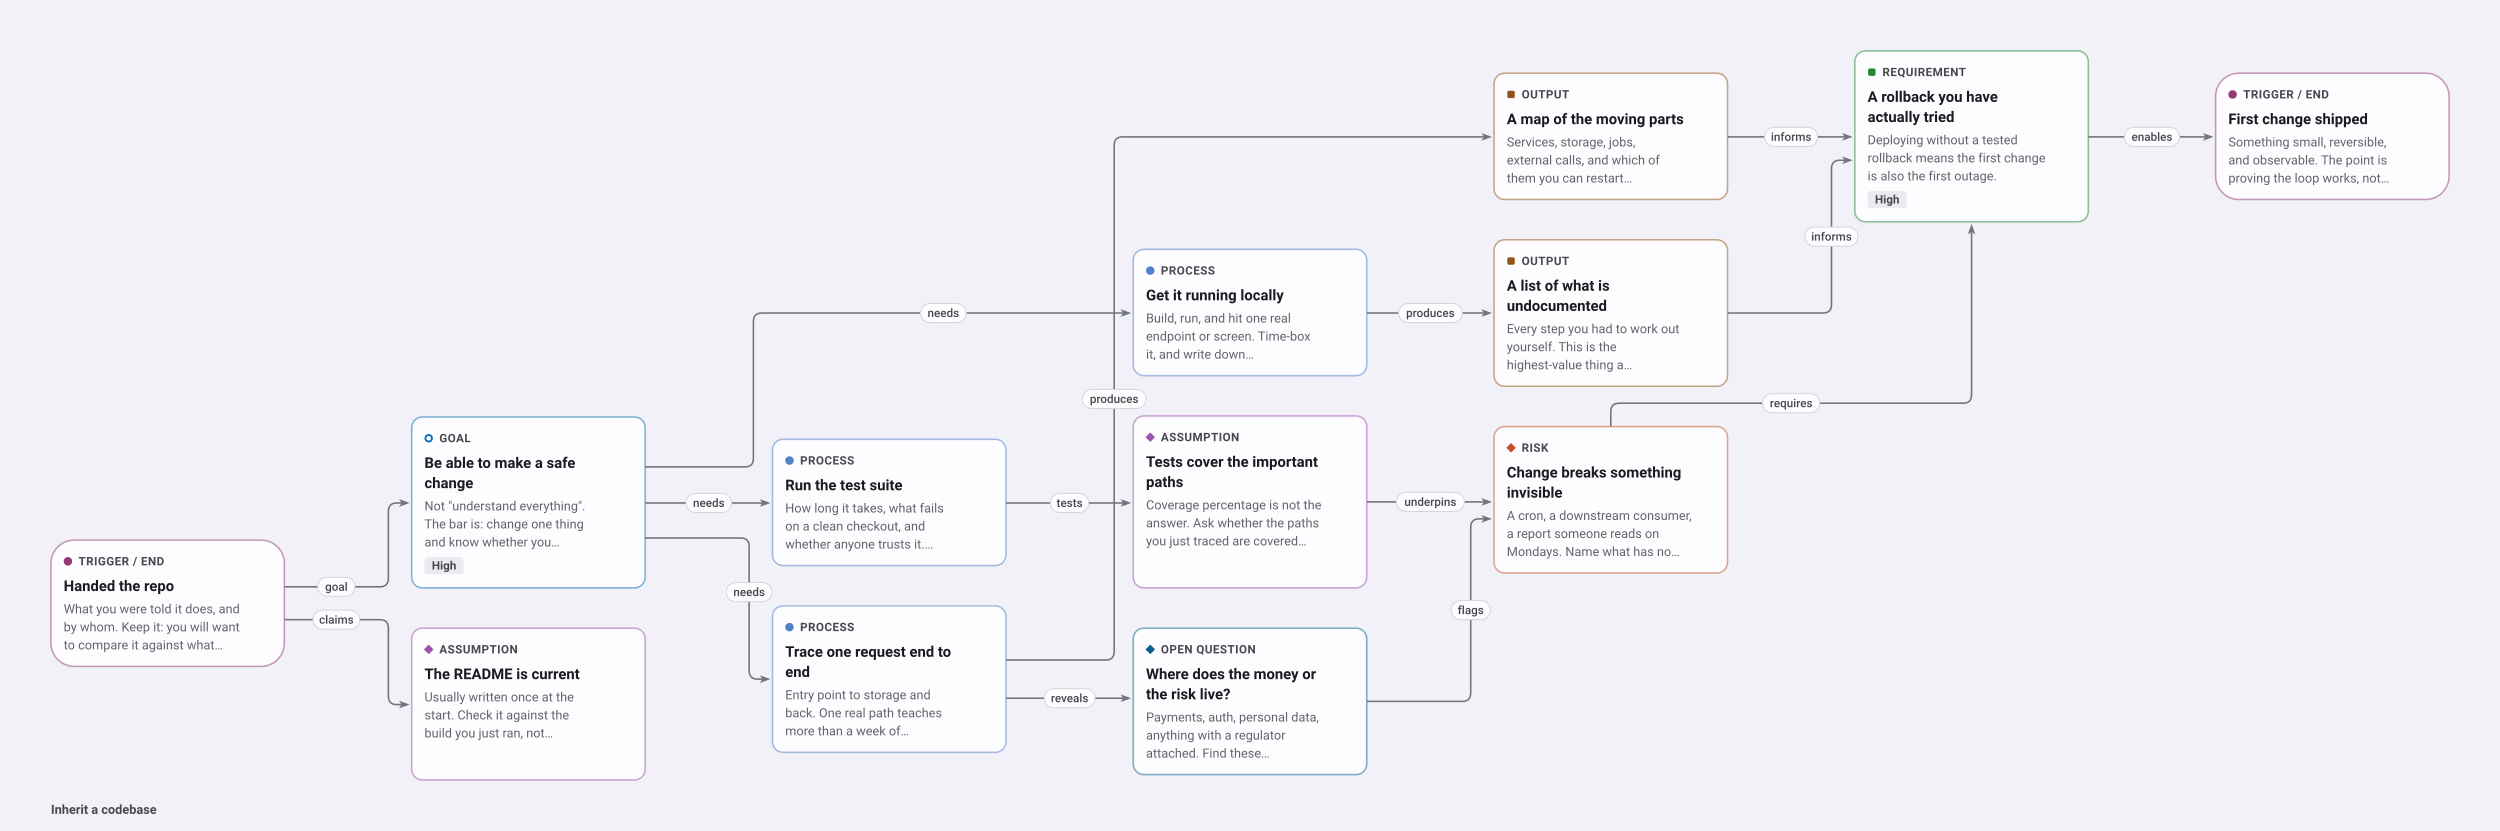
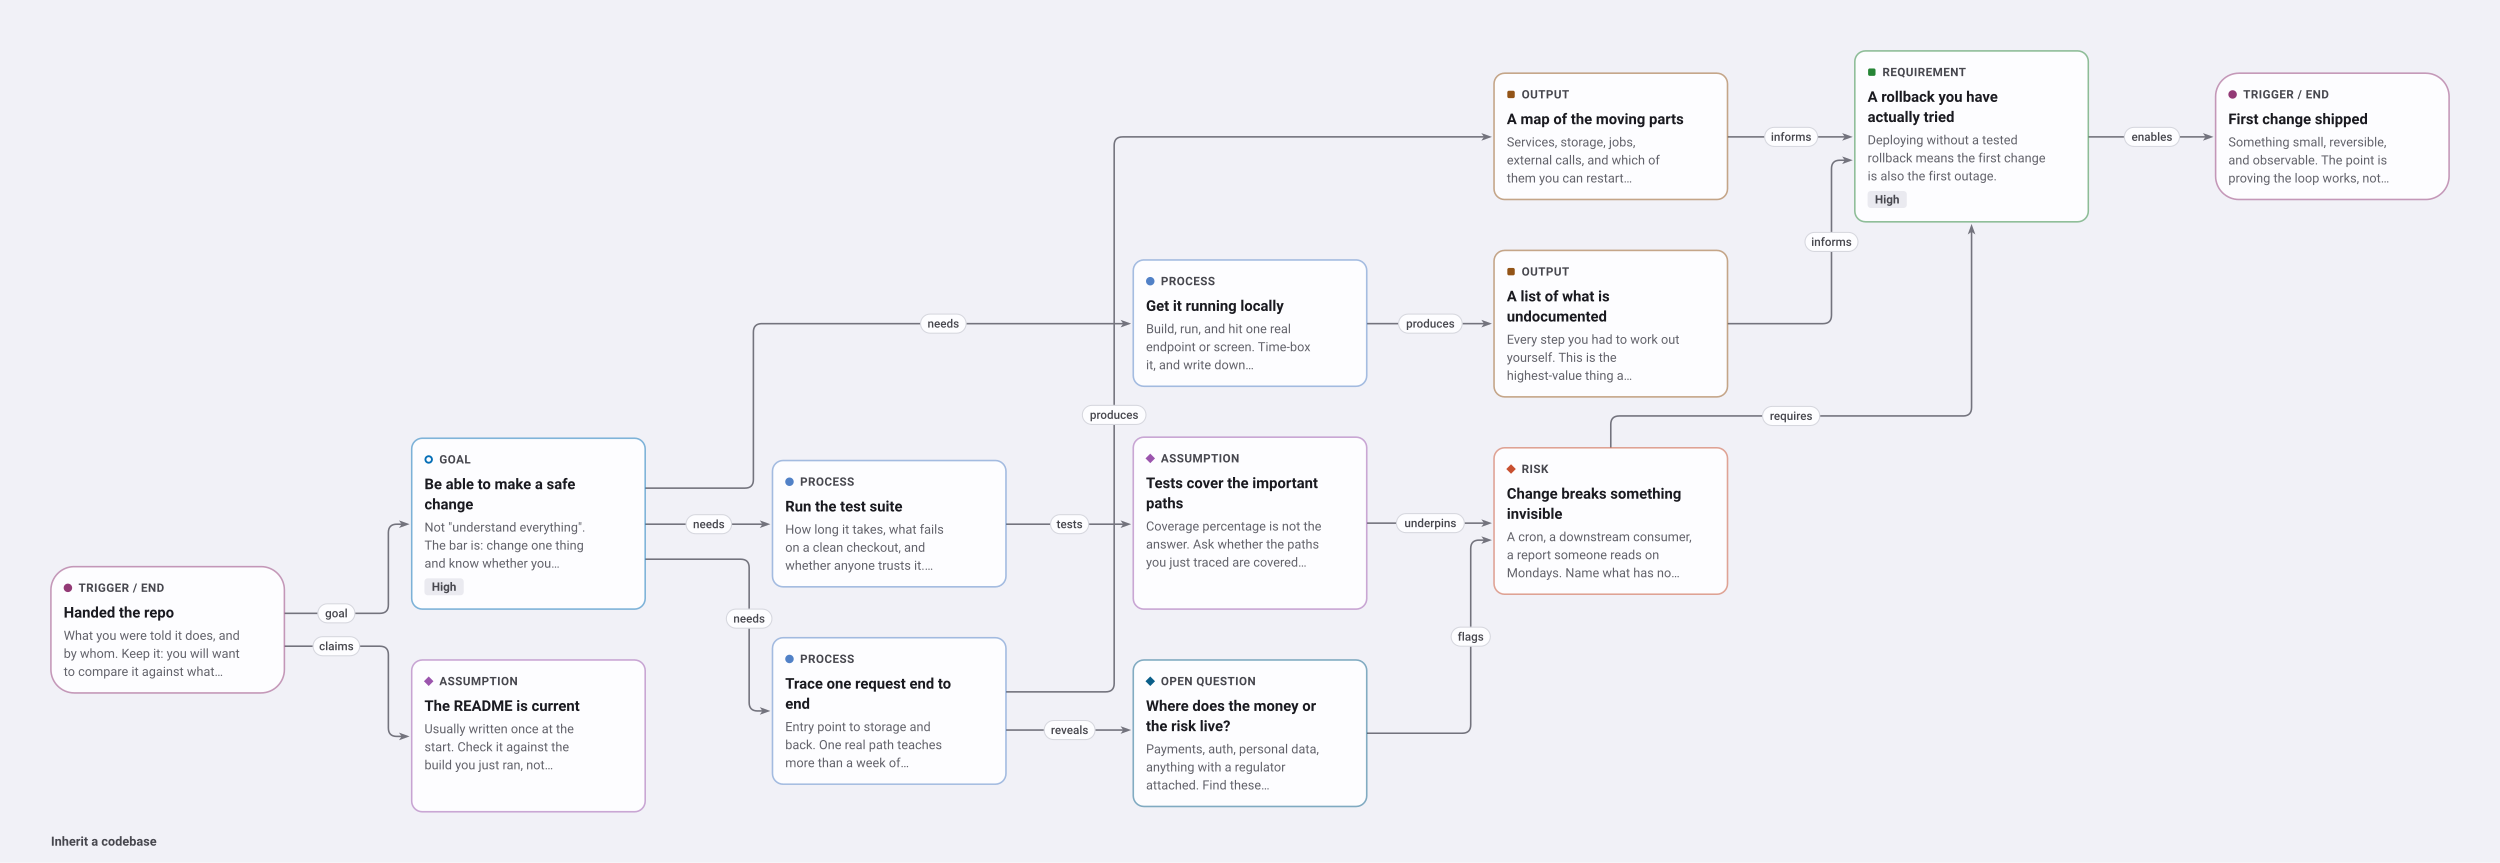
- <svg xmlns="http://www.w3.org/2000/svg" width="2356" height="783" viewBox="0 0 2356 783" font-family="Avenir Next, -apple-system, BlinkMacSystemFont, Segoe UI, Roboto, sans-serif">
+ <svg xmlns="http://www.w3.org/2000/svg" width="2356" height="813" viewBox="0 0 2356 813" font-family="Avenir Next, -apple-system, BlinkMacSystemFont, Segoe UI, Roboto, sans-serif">
  <defs>
    <marker id="ah-_2373737d-100" viewBox="0 0 10 10" markerUnits="userSpaceOnUse" markerWidth="10" markerHeight="7.2" preserveAspectRatio="none" refX="6" refY="5" orient="auto-start-reverse">
      <polygon points="0,0 10,5 0,10 2.5,5" fill="#73737d" />
    </marker>
  </defs>
-   <rect x="0" y="0" width="2356" height="783" fill="#f1f1f7" />
-   <g transform="translate(48.0,509.0)">
-     <path d="M 220 44 L 310 44 Q 318 44 318 36 L 318 -27 Q 318 -35 326 -35 L 334 -35" fill="none" stroke="#73737d" stroke-width="1.5" marker-end="url(#ah-_2373737d-100)" />
-     <path d="M 560 -69 L 654 -69 Q 662 -69 662 -77 L 662 -206 Q 662 -214 670 -214 L 1014 -214" fill="none" stroke="#73737d" stroke-width="1.5" marker-end="url(#ah-_2373737d-100)" />
-     <path d="M 560 -35 L 674 -35" fill="none" stroke="#73737d" stroke-width="1.5" marker-end="url(#ah-_2373737d-100)" />
-     <path d="M 560 -2 L 650 -2 Q 658 -2 658 6 L 658 123 Q 658 131 666 131 L 674 131" fill="none" stroke="#73737d" stroke-width="1.5" marker-end="url(#ah-_2373737d-100)" />
-     <path d="M 900 149 L 1014 149" fill="none" stroke="#73737d" stroke-width="1.5" marker-end="url(#ah-_2373737d-100)" />
-     <path d="M 900 -35 L 1014 -35" fill="none" stroke="#73737d" stroke-width="1.5" marker-end="url(#ah-_2373737d-100)" />
-     <path d="M 220 75 L 310 75 Q 318 75 318 83 L 318 147 Q 318 155 326 155 L 334 155" fill="none" stroke="#73737d" stroke-width="1.5" marker-end="url(#ah-_2373737d-100)" />
-     <path d="M 1240 -214 L 1354 -214" fill="none" stroke="#73737d" stroke-width="1.5" marker-end="url(#ah-_2373737d-100)" />
-     <path d="M 900 113 L 994 113 Q 1002 113 1002 105 L 1002 -372 Q 1002 -380 1010 -380 L 1354 -380" fill="none" stroke="#73737d" stroke-width="1.5" marker-end="url(#ah-_2373737d-100)" />
-     <path d="M 1240 152 L 1330 152 Q 1338 152 1338 144 L 1338 -12 Q 1338 -20 1346 -20 L 1354 -20" fill="none" stroke="#73737d" stroke-width="1.5" marker-end="url(#ah-_2373737d-100)" />
-     <path d="M 1240 -36 L 1354 -36" fill="none" stroke="#73737d" stroke-width="1.5" marker-end="url(#ah-_2373737d-100)" />
-     <path d="M 1580 -380 L 1694 -380" fill="none" stroke="#73737d" stroke-width="1.5" marker-end="url(#ah-_2373737d-100)" />
-     <path d="M 1470 -107 L 1470 -121 Q 1470 -129 1478 -129 L 1802 -129 Q 1810 -129 1810 -137 L 1810 -294" fill="none" stroke="#73737d" stroke-width="1.5" marker-end="url(#ah-_2373737d-100)" />
-     <path d="M 1580 -214 L 1670 -214 Q 1678 -214 1678 -222 L 1678 -350 Q 1678 -358 1686 -358 L 1694 -358" fill="none" stroke="#73737d" stroke-width="1.5" marker-end="url(#ah-_2373737d-100)" />
-     <path d="M 1920 -380 L 2034 -380" fill="none" stroke="#73737d" stroke-width="1.5" marker-end="url(#ah-_2373737d-100)" />
+   <rect x="0" y="0" width="2356" height="813" fill="#f1f1f7" />
+   <g transform="translate(48.0,534.0)">
+     <path d="M 220 44 L 310 44 Q 318 44 318 36 L 318 -32 Q 318 -40 326 -40 L 334 -40" fill="none" stroke="#73737d" stroke-width="1.5" marker-end="url(#ah-_2373737d-100)" />
+     <path d="M 560 -74 L 654 -74 Q 662 -74 662 -82 L 662 -221 Q 662 -229 670 -229 L 1014 -229" fill="none" stroke="#73737d" stroke-width="1.5" marker-end="url(#ah-_2373737d-100)" />
+     <path d="M 560 -40 L 674 -40" fill="none" stroke="#73737d" stroke-width="1.5" marker-end="url(#ah-_2373737d-100)" />
+     <path d="M 560 -7 L 650 -7 Q 658 -7 658 1 L 658 128 Q 658 136 666 136 L 674 136" fill="none" stroke="#73737d" stroke-width="1.5" marker-end="url(#ah-_2373737d-100)" />
+     <path d="M 900 154 L 1014 154" fill="none" stroke="#73737d" stroke-width="1.5" marker-end="url(#ah-_2373737d-100)" />
+     <path d="M 900 -40 L 1014 -40" fill="none" stroke="#73737d" stroke-width="1.5" marker-end="url(#ah-_2373737d-100)" />
+     <path d="M 220 75 L 310 75 Q 318 75 318 83 L 318 152 Q 318 160 326 160 L 334 160" fill="none" stroke="#73737d" stroke-width="1.5" marker-end="url(#ah-_2373737d-100)" />
+     <path d="M 1240 -229 L 1354 -229" fill="none" stroke="#73737d" stroke-width="1.5" marker-end="url(#ah-_2373737d-100)" />
+     <path d="M 900 118 L 994 118 Q 1002 118 1002 110 L 1002 -397 Q 1002 -405 1010 -405 L 1354 -405" fill="none" stroke="#73737d" stroke-width="1.5" marker-end="url(#ah-_2373737d-100)" />
+     <path d="M 1240 157 L 1330 157 Q 1338 157 1338 149 L 1338 -17 Q 1338 -25 1346 -25 L 1354 -25" fill="none" stroke="#73737d" stroke-width="1.5" marker-end="url(#ah-_2373737d-100)" />
+     <path d="M 1240 -41 L 1354 -41" fill="none" stroke="#73737d" stroke-width="1.5" marker-end="url(#ah-_2373737d-100)" />
+     <path d="M 1580 -405 L 1694 -405" fill="none" stroke="#73737d" stroke-width="1.5" marker-end="url(#ah-_2373737d-100)" />
+     <path d="M 1470 -112 L 1470 -134 Q 1470 -142 1478 -142 L 1802 -142 Q 1810 -142 1810 -150 L 1810 -319" fill="none" stroke="#73737d" stroke-width="1.5" marker-end="url(#ah-_2373737d-100)" />
+     <path d="M 1580 -229 L 1670 -229 Q 1678 -229 1678 -237 L 1678 -375 Q 1678 -383 1686 -383 L 1694 -383" fill="none" stroke="#73737d" stroke-width="1.5" marker-end="url(#ah-_2373737d-100)" />
+     <path d="M 1920 -405 L 2034 -405" fill="none" stroke="#73737d" stroke-width="1.5" marker-end="url(#ah-_2373737d-100)" />
    <rect x="251.5" y="35" width="35" height="18" rx="9" fill="#fdfdff" stroke="#d6d7de" stroke-width="1" />
    <text x="269" y="44" font-size="11" font-weight="500" text-anchor="middle" dominant-baseline="central" fill="#47474e">goal</text>
-     <rect x="819.5" y="-223" width="43" height="18" rx="9" fill="#fdfdff" stroke="#d6d7de" stroke-width="1" />
-     <text x="841" y="-214" font-size="11" font-weight="500" text-anchor="middle" dominant-baseline="central" fill="#47474e">needs</text>
-     <rect x="598.5" y="-44" width="43" height="18" rx="9" fill="#fdfdff" stroke="#d6d7de" stroke-width="1" />
-     <text x="620" y="-35" font-size="11" font-weight="500" text-anchor="middle" dominant-baseline="central" fill="#47474e">needs</text>
+     <rect x="819.5" y="-238" width="43" height="18" rx="9" fill="#fdfdff" stroke="#d6d7de" stroke-width="1" />
+     <text x="841" y="-229" font-size="11" font-weight="500" text-anchor="middle" dominant-baseline="central" fill="#47474e">needs</text>
+     <rect x="598.5" y="-49" width="43" height="18" rx="9" fill="#fdfdff" stroke="#d6d7de" stroke-width="1" />
+     <text x="620" y="-40" font-size="11" font-weight="500" text-anchor="middle" dominant-baseline="central" fill="#47474e">needs</text>
    <rect x="636.5" y="40" width="43" height="18" rx="9" fill="#fdfdff" stroke="#d6d7de" stroke-width="1" />
    <text x="658" y="49" font-size="11" font-weight="500" text-anchor="middle" dominant-baseline="central" fill="#47474e">needs</text>
-     <rect x="936" y="140" width="48" height="18" rx="9" fill="#fdfdff" stroke="#d6d7de" stroke-width="1" />
-     <text x="960" y="149" font-size="11" font-weight="500" text-anchor="middle" dominant-baseline="central" fill="#47474e">reveals</text>
-     <rect x="942" y="-44" width="36" height="18" rx="9" fill="#fdfdff" stroke="#d6d7de" stroke-width="1" />
-     <text x="960" y="-35" font-size="11" font-weight="500" text-anchor="middle" dominant-baseline="central" fill="#47474e">tests</text>
+     <rect x="936" y="145" width="48" height="18" rx="9" fill="#fdfdff" stroke="#d6d7de" stroke-width="1" />
+     <text x="960" y="154" font-size="11" font-weight="500" text-anchor="middle" dominant-baseline="central" fill="#47474e">reveals</text>
+     <rect x="942" y="-49" width="36" height="18" rx="9" fill="#fdfdff" stroke="#d6d7de" stroke-width="1" />
+     <text x="960" y="-40" font-size="11" font-weight="500" text-anchor="middle" dominant-baseline="central" fill="#47474e">tests</text>
    <rect x="247" y="66" width="44" height="18" rx="9" fill="#fdfdff" stroke="#d6d7de" stroke-width="1" />
    <text x="269" y="75" font-size="11" font-weight="500" text-anchor="middle" dominant-baseline="central" fill="#47474e">claims</text>
-     <rect x="1270" y="-223" width="60" height="18" rx="9" fill="#fdfdff" stroke="#d6d7de" stroke-width="1" />
-     <text x="1300" y="-214" font-size="11" font-weight="500" text-anchor="middle" dominant-baseline="central" fill="#47474e">produces</text>
-     <rect x="972" y="-142" width="60" height="18" rx="9" fill="#fdfdff" stroke="#d6d7de" stroke-width="1" />
-     <text x="1002" y="-133" font-size="11" font-weight="500" text-anchor="middle" dominant-baseline="central" fill="#47474e">produces</text>
+     <rect x="1270" y="-238" width="60" height="18" rx="9" fill="#fdfdff" stroke="#d6d7de" stroke-width="1" />
+     <text x="1300" y="-229" font-size="11" font-weight="500" text-anchor="middle" dominant-baseline="central" fill="#47474e">produces</text>
+     <rect x="972" y="-152" width="60" height="18" rx="9" fill="#fdfdff" stroke="#d6d7de" stroke-width="1" />
+     <text x="1002" y="-143" font-size="11" font-weight="500" text-anchor="middle" dominant-baseline="central" fill="#47474e">produces</text>
    <rect x="1319.5" y="57" width="37" height="18" rx="9" fill="#fdfdff" stroke="#d6d7de" stroke-width="1" />
    <text x="1338" y="66" font-size="11" font-weight="500" text-anchor="middle" dominant-baseline="central" fill="#47474e">flags</text>
-     <rect x="1268" y="-45" width="64" height="18" rx="9" fill="#fdfdff" stroke="#d6d7de" stroke-width="1" />
-     <text x="1300" y="-36" font-size="11" font-weight="500" text-anchor="middle" dominant-baseline="central" fill="#47474e">underpins</text>
-     <rect x="1615" y="-389" width="50" height="18" rx="9" fill="#fdfdff" stroke="#d6d7de" stroke-width="1" />
-     <text x="1640" y="-380" font-size="11" font-weight="500" text-anchor="middle" dominant-baseline="central" fill="#47474e">informs</text>
-     <rect x="1613" y="-138" width="54" height="18" rx="9" fill="#fdfdff" stroke="#d6d7de" stroke-width="1" />
-     <text x="1640" y="-129" font-size="11" font-weight="500" text-anchor="middle" dominant-baseline="central" fill="#47474e">requires</text>
-     <rect x="1653" y="-295" width="50" height="18" rx="9" fill="#fdfdff" stroke="#d6d7de" stroke-width="1" />
-     <text x="1678" y="-286" font-size="11" font-weight="500" text-anchor="middle" dominant-baseline="central" fill="#47474e">informs</text>
-     <rect x="1954" y="-389" width="52" height="18" rx="9" fill="#fdfdff" stroke="#d6d7de" stroke-width="1" />
-     <text x="1980" y="-380" font-size="11" font-weight="500" text-anchor="middle" dominant-baseline="central" fill="#47474e">enables</text>
+     <rect x="1268" y="-50" width="64" height="18" rx="9" fill="#fdfdff" stroke="#d6d7de" stroke-width="1" />
+     <text x="1300" y="-41" font-size="11" font-weight="500" text-anchor="middle" dominant-baseline="central" fill="#47474e">underpins</text>
+     <rect x="1615" y="-414" width="50" height="18" rx="9" fill="#fdfdff" stroke="#d6d7de" stroke-width="1" />
+     <text x="1640" y="-405" font-size="11" font-weight="500" text-anchor="middle" dominant-baseline="central" fill="#47474e">informs</text>
+     <rect x="1613" y="-151" width="54" height="18" rx="9" fill="#fdfdff" stroke="#d6d7de" stroke-width="1" />
+     <text x="1640" y="-142" font-size="11" font-weight="500" text-anchor="middle" dominant-baseline="central" fill="#47474e">requires</text>
+     <rect x="1653" y="-315" width="50" height="18" rx="9" fill="#fdfdff" stroke="#d6d7de" stroke-width="1" />
+     <text x="1678" y="-306" font-size="11" font-weight="500" text-anchor="middle" dominant-baseline="central" fill="#47474e">informs</text>
+     <rect x="1954" y="-414" width="52" height="18" rx="9" fill="#fdfdff" stroke="#d6d7de" stroke-width="1" />
+     <text x="1980" y="-405" font-size="11" font-weight="500" text-anchor="middle" dominant-baseline="central" fill="#47474e">enables</text>
    <g>
      <rect x="0.0" y="0.0" width="220" height="119" rx="22" fill="#fdfdff" stroke="#933a76" stroke-opacity="0.5" stroke-width="1.5" />
      <circle class="type-dot" data-shape="dot" cx="16.0" cy="20.0" r="4" fill="#933a76" />
      <text x="26.0" y="20.0" font-size="11" font-weight="600" letter-spacing="0.4" dominant-baseline="central" fill="#47474e">TRIGGER / END</text>
      <text x="12.0" y="48.0" font-size="14" font-weight="600" fill="#1a1a20">Handed the repo</text>
      <text x="12.0" y="69.0" font-size="12" fill="#62626a">What you were told it does, and</text>
      <text x="12.0" y="86.0" font-size="12" fill="#62626a">by whom. Keep it: you will want</text>
      <text x="12.0" y="103.0" font-size="12" fill="#62626a">to compare it against what…</text>
    </g>
    <g>
-       <rect x="340.0" y="-116.0" width="220" height="161" rx="10" fill="#fdfdff" stroke="#046eb6" stroke-opacity="0.5" stroke-width="1.5" />
-       <circle class="type-dot" data-shape="ring" cx="356.0" cy="-96.0" r="3.1" fill="none" stroke="#046eb6" stroke-width="1.8" />
-       <text x="366.0" y="-96.0" font-size="11" font-weight="600" letter-spacing="0.4" dominant-baseline="central" fill="#47474e">GOAL</text>
-       <text x="352.0" y="-68.0" font-size="14" font-weight="600" fill="#1a1a20">Be able to make a safe</text>
-       <text x="352.0" y="-49.0" font-size="14" font-weight="600" fill="#1a1a20">change</text>
-       <text x="352.0" y="-28.0" font-size="12" fill="#62626a">Not "understand everything".</text>
-       <text x="352.0" y="-11.0" font-size="12" fill="#62626a">The bar is: change one thing</text>
-       <text x="352.0" y="6.0" font-size="12" fill="#62626a">and know whether you…</text>
-       <rect x="352.0" y="16.0" width="37" height="16" rx="3" fill="#eaeaf0" />
-       <text x="370.5" y="24.0" font-size="11" font-weight="600" text-anchor="middle" dominant-baseline="central" fill="#47474e">High</text>
+       <rect x="340.0" y="-121.0" width="220" height="161" rx="10" fill="#fdfdff" stroke="#046eb6" stroke-opacity="0.5" stroke-width="1.5" />
+       <circle class="type-dot" data-shape="ring" cx="356.0" cy="-101.0" r="3.1" fill="none" stroke="#046eb6" stroke-width="1.8" />
+       <text x="366.0" y="-101.0" font-size="11" font-weight="600" letter-spacing="0.4" dominant-baseline="central" fill="#47474e">GOAL</text>
+       <text x="352.0" y="-73.0" font-size="14" font-weight="600" fill="#1a1a20">Be able to make a safe</text>
+       <text x="352.0" y="-54.0" font-size="14" font-weight="600" fill="#1a1a20">change</text>
+       <text x="352.0" y="-33.0" font-size="12" fill="#62626a">Not "understand everything".</text>
+       <text x="352.0" y="-16.0" font-size="12" fill="#62626a">The bar is: change one thing</text>
+       <text x="352.0" y="1.0" font-size="12" fill="#62626a">and know whether you…</text>
+       <rect x="352.0" y="11.0" width="37" height="16" rx="3" fill="#eaeaf0" />
+       <text x="370.5" y="19.0" font-size="11" font-weight="600" text-anchor="middle" dominant-baseline="central" fill="#47474e">High</text>
    </g>
    <g>
-       <rect x="1020.0" y="-274.0" width="220" height="119" rx="10" fill="#fdfdff" stroke="#5181c7" stroke-opacity="0.5" stroke-width="1.5" />
-       <circle class="type-dot" data-shape="dot" cx="1036.0" cy="-254.0" r="4" fill="#5181c7" />
-       <text x="1046.0" y="-254.0" font-size="11" font-weight="600" letter-spacing="0.4" dominant-baseline="central" fill="#47474e">PROCESS</text>
-       <text x="1032.0" y="-226.0" font-size="14" font-weight="600" fill="#1a1a20">Get it running locally</text>
-       <text x="1032.0" y="-205.0" font-size="12" fill="#62626a">Build, run, and hit one real</text>
-       <text x="1032.0" y="-188.0" font-size="12" fill="#62626a">endpoint or screen. Time-box</text>
-       <text x="1032.0" y="-171.0" font-size="12" fill="#62626a">it, and write down…</text>
+       <rect x="1020.0" y="-289.0" width="220" height="119" rx="10" fill="#fdfdff" stroke="#5181c7" stroke-opacity="0.5" stroke-width="1.5" />
+       <circle class="type-dot" data-shape="dot" cx="1036.0" cy="-269.0" r="4" fill="#5181c7" />
+       <text x="1046.0" y="-269.0" font-size="11" font-weight="600" letter-spacing="0.4" dominant-baseline="central" fill="#47474e">PROCESS</text>
+       <text x="1032.0" y="-241.0" font-size="14" font-weight="600" fill="#1a1a20">Get it running locally</text>
+       <text x="1032.0" y="-220.0" font-size="12" fill="#62626a">Build, run, and hit one real</text>
+       <text x="1032.0" y="-203.0" font-size="12" fill="#62626a">endpoint or screen. Time-box</text>
+       <text x="1032.0" y="-186.0" font-size="12" fill="#62626a">it, and write down…</text>
    </g>
    <g>
-       <rect x="680.0" y="-95.0" width="220" height="119" rx="10" fill="#fdfdff" stroke="#5181c7" stroke-opacity="0.5" stroke-width="1.5" />
-       <circle class="type-dot" data-shape="dot" cx="696.0" cy="-75.0" r="4" fill="#5181c7" />
-       <text x="706.0" y="-75.0" font-size="11" font-weight="600" letter-spacing="0.4" dominant-baseline="central" fill="#47474e">PROCESS</text>
-       <text x="692.0" y="-47.0" font-size="14" font-weight="600" fill="#1a1a20">Run the test suite</text>
-       <text x="692.0" y="-26.0" font-size="12" fill="#62626a">How long it takes, what fails</text>
-       <text x="692.0" y="-9.0" font-size="12" fill="#62626a">on a clean checkout, and</text>
-       <text x="692.0" y="8.0" font-size="12" fill="#62626a">whether anyone trusts it.…</text>
+       <rect x="680.0" y="-100.0" width="220" height="119" rx="10" fill="#fdfdff" stroke="#5181c7" stroke-opacity="0.5" stroke-width="1.5" />
+       <circle class="type-dot" data-shape="dot" cx="696.0" cy="-80.0" r="4" fill="#5181c7" />
+       <text x="706.0" y="-80.0" font-size="11" font-weight="600" letter-spacing="0.4" dominant-baseline="central" fill="#47474e">PROCESS</text>
+       <text x="692.0" y="-52.0" font-size="14" font-weight="600" fill="#1a1a20">Run the test suite</text>
+       <text x="692.0" y="-31.0" font-size="12" fill="#62626a">How long it takes, what fails</text>
+       <text x="692.0" y="-14.0" font-size="12" fill="#62626a">on a clean checkout, and</text>
+       <text x="692.0" y="3.0" font-size="12" fill="#62626a">whether anyone trusts it.…</text>
    </g>
    <g>
-       <rect x="680.0" y="62.0" width="220" height="138" rx="10" fill="#fdfdff" stroke="#5181c7" stroke-opacity="0.5" stroke-width="1.5" />
-       <circle class="type-dot" data-shape="dot" cx="696.0" cy="82.0" r="4" fill="#5181c7" />
-       <text x="706.0" y="82.0" font-size="11" font-weight="600" letter-spacing="0.4" dominant-baseline="central" fill="#47474e">PROCESS</text>
-       <text x="692.0" y="110.0" font-size="14" font-weight="600" fill="#1a1a20">Trace one request end to</text>
-       <text x="692.0" y="129.0" font-size="14" font-weight="600" fill="#1a1a20">end</text>
-       <text x="692.0" y="150.0" font-size="12" fill="#62626a">Entry point to storage and</text>
-       <text x="692.0" y="167.0" font-size="12" fill="#62626a">back. One real path teaches</text>
-       <text x="692.0" y="184.0" font-size="12" fill="#62626a">more than a week of…</text>
+       <rect x="680.0" y="67.0" width="220" height="138" rx="10" fill="#fdfdff" stroke="#5181c7" stroke-opacity="0.5" stroke-width="1.5" />
+       <circle class="type-dot" data-shape="dot" cx="696.0" cy="87.0" r="4" fill="#5181c7" />
+       <text x="706.0" y="87.0" font-size="11" font-weight="600" letter-spacing="0.4" dominant-baseline="central" fill="#47474e">PROCESS</text>
+       <text x="692.0" y="115.0" font-size="14" font-weight="600" fill="#1a1a20">Trace one request end to</text>
+       <text x="692.0" y="134.0" font-size="14" font-weight="600" fill="#1a1a20">end</text>
+       <text x="692.0" y="155.0" font-size="12" fill="#62626a">Entry point to storage and</text>
+       <text x="692.0" y="172.0" font-size="12" fill="#62626a">back. One real path teaches</text>
+       <text x="692.0" y="189.0" font-size="12" fill="#62626a">more than a week of…</text>
    </g>
    <g>
-       <rect x="1020.0" y="83.0" width="220" height="138" rx="10" fill="#fdfdff" stroke="#0a5e89" stroke-opacity="0.5" stroke-width="1.5" />
-       <path class="type-dot" data-shape="diamond" d="M 1036.0 98.5 L 1040.5 103.0 L 1036.0 107.5 L 1031.5 103.0 Z" fill="#0a5e89" />
-       <text x="1046.0" y="103.0" font-size="11" font-weight="600" letter-spacing="0.4" dominant-baseline="central" fill="#47474e">OPEN QUESTION</text>
-       <text x="1032.0" y="131.0" font-size="14" font-weight="600" fill="#1a1a20">Where does the money or</text>
-       <text x="1032.0" y="150.0" font-size="14" font-weight="600" fill="#1a1a20">the risk live?</text>
-       <text x="1032.0" y="171.0" font-size="12" fill="#62626a">Payments, auth, personal data,</text>
-       <text x="1032.0" y="188.0" font-size="12" fill="#62626a">anything with a regulator</text>
-       <text x="1032.0" y="205.0" font-size="12" fill="#62626a">attached. Find these…</text>
+       <rect x="1020.0" y="88.0" width="220" height="138" rx="10" fill="#fdfdff" stroke="#0a5e89" stroke-opacity="0.5" stroke-width="1.5" />
+       <path class="type-dot" data-shape="diamond" d="M 1036.0 103.5 L 1040.5 108.0 L 1036.0 112.5 L 1031.5 108.0 Z" fill="#0a5e89" />
+       <text x="1046.0" y="108.0" font-size="11" font-weight="600" letter-spacing="0.4" dominant-baseline="central" fill="#47474e">OPEN QUESTION</text>
+       <text x="1032.0" y="136.0" font-size="14" font-weight="600" fill="#1a1a20">Where does the money or</text>
+       <text x="1032.0" y="155.0" font-size="14" font-weight="600" fill="#1a1a20">the risk live?</text>
+       <text x="1032.0" y="176.0" font-size="12" fill="#62626a">Payments, auth, personal data,</text>
+       <text x="1032.0" y="193.0" font-size="12" fill="#62626a">anything with a regulator</text>
+       <text x="1032.0" y="210.0" font-size="12" fill="#62626a">attached. Find these…</text>
    </g>
    <g>
-       <rect x="340.0" y="83.0" width="220" height="143" rx="10" fill="#fdfdff" stroke="#9b54ad" stroke-opacity="0.5" stroke-width="1.5" />
-       <path class="type-dot" data-shape="diamond" d="M 356.0 98.5 L 360.5 103.0 L 356.0 107.5 L 351.5 103.0 Z" fill="#9b54ad" />
-       <text x="366.0" y="103.0" font-size="11" font-weight="600" letter-spacing="0.4" dominant-baseline="central" fill="#47474e">ASSUMPTION</text>
-       <text x="352.0" y="131.0" font-size="14" font-weight="600" fill="#1a1a20">The README is current</text>
-       <text x="352.0" y="152.0" font-size="12" fill="#62626a">Usually written once at the</text>
-       <text x="352.0" y="169.0" font-size="12" fill="#62626a">start. Check it against the</text>
-       <text x="352.0" y="186.0" font-size="12" fill="#62626a">build you just ran, not…</text>
+       <rect x="340.0" y="88.0" width="220" height="143" rx="10" fill="#fdfdff" stroke="#9b54ad" stroke-opacity="0.5" stroke-width="1.5" />
+       <path class="type-dot" data-shape="diamond" d="M 356.0 103.5 L 360.5 108.0 L 356.0 112.5 L 351.5 108.0 Z" fill="#9b54ad" />
+       <text x="366.0" y="108.0" font-size="11" font-weight="600" letter-spacing="0.4" dominant-baseline="central" fill="#47474e">ASSUMPTION</text>
+       <text x="352.0" y="136.0" font-size="14" font-weight="600" fill="#1a1a20">The README is current</text>
+       <text x="352.0" y="157.0" font-size="12" fill="#62626a">Usually written once at the</text>
+       <text x="352.0" y="174.0" font-size="12" fill="#62626a">start. Check it against the</text>
+       <text x="352.0" y="191.0" font-size="12" fill="#62626a">build you just ran, not…</text>
    </g>
    <g>
-       <rect x="1020.0" y="-117.0" width="220" height="162" rx="10" fill="#fdfdff" stroke="#9b54ad" stroke-opacity="0.5" stroke-width="1.5" />
-       <path class="type-dot" data-shape="diamond" d="M 1036.0 -101.5 L 1040.5 -97.0 L 1036.0 -92.5 L 1031.5 -97.0 Z" fill="#9b54ad" />
-       <text x="1046.0" y="-97.0" font-size="11" font-weight="600" letter-spacing="0.4" dominant-baseline="central" fill="#47474e">ASSUMPTION</text>
-       <text x="1032.0" y="-69.0" font-size="14" font-weight="600" fill="#1a1a20">Tests cover the important</text>
-       <text x="1032.0" y="-50.0" font-size="14" font-weight="600" fill="#1a1a20">paths</text>
-       <text x="1032.0" y="-29.0" font-size="12" fill="#62626a">Coverage percentage is not the</text>
-       <text x="1032.0" y="-12.0" font-size="12" fill="#62626a">answer. Ask whether the paths</text>
-       <text x="1032.0" y="5.0" font-size="12" fill="#62626a">you just traced are covered…</text>
+       <rect x="1020.0" y="-122.0" width="220" height="162" rx="10" fill="#fdfdff" stroke="#9b54ad" stroke-opacity="0.5" stroke-width="1.5" />
+       <path class="type-dot" data-shape="diamond" d="M 1036.0 -106.5 L 1040.5 -102.0 L 1036.0 -97.5 L 1031.5 -102.0 Z" fill="#9b54ad" />
+       <text x="1046.0" y="-102.0" font-size="11" font-weight="600" letter-spacing="0.4" dominant-baseline="central" fill="#47474e">ASSUMPTION</text>
+       <text x="1032.0" y="-74.0" font-size="14" font-weight="600" fill="#1a1a20">Tests cover the important</text>
+       <text x="1032.0" y="-55.0" font-size="14" font-weight="600" fill="#1a1a20">paths</text>
+       <text x="1032.0" y="-34.0" font-size="12" fill="#62626a">Coverage percentage is not the</text>
+       <text x="1032.0" y="-17.0" font-size="12" fill="#62626a">answer. Ask whether the paths</text>
+       <text x="1032.0" y="0.0" font-size="12" fill="#62626a">you just traced are covered…</text>
    </g>
    <g>
-       <rect x="1360.0" y="-440.0" width="220" height="119" rx="10" fill="#fdfdff" stroke="#935417" stroke-opacity="0.5" stroke-width="1.5" />
-       <rect class="type-dot" data-shape="square" x="1372.5" y="-423.5" width="7" height="7" rx="1.5" fill="#935417" />
-       <text x="1386.0" y="-420.0" font-size="11" font-weight="600" letter-spacing="0.4" dominant-baseline="central" fill="#47474e">OUTPUT</text>
-       <text x="1372.0" y="-392.0" font-size="14" font-weight="600" fill="#1a1a20">A map of the moving parts</text>
-       <text x="1372.0" y="-371.0" font-size="12" fill="#62626a">Services, storage, jobs,</text>
-       <text x="1372.0" y="-354.0" font-size="12" fill="#62626a">external calls, and which of</text>
-       <text x="1372.0" y="-337.0" font-size="12" fill="#62626a">them you can restart…</text>
+       <rect x="1360.0" y="-465.0" width="220" height="119" rx="10" fill="#fdfdff" stroke="#935417" stroke-opacity="0.5" stroke-width="1.5" />
+       <rect class="type-dot" data-shape="square" x="1372.5" y="-448.5" width="7" height="7" rx="1.5" fill="#935417" />
+       <text x="1386.0" y="-445.0" font-size="11" font-weight="600" letter-spacing="0.4" dominant-baseline="central" fill="#47474e">OUTPUT</text>
+       <text x="1372.0" y="-417.0" font-size="14" font-weight="600" fill="#1a1a20">A map of the moving parts</text>
+       <text x="1372.0" y="-396.0" font-size="12" fill="#62626a">Services, storage, jobs,</text>
+       <text x="1372.0" y="-379.0" font-size="12" fill="#62626a">external calls, and which of</text>
+       <text x="1372.0" y="-362.0" font-size="12" fill="#62626a">them you can restart…</text>
    </g>
    <g>
-       <rect x="1360.0" y="-283.0" width="220" height="138" rx="10" fill="#fdfdff" stroke="#935417" stroke-opacity="0.5" stroke-width="1.5" />
-       <rect class="type-dot" data-shape="square" x="1372.5" y="-266.5" width="7" height="7" rx="1.5" fill="#935417" />
-       <text x="1386.0" y="-263.0" font-size="11" font-weight="600" letter-spacing="0.4" dominant-baseline="central" fill="#47474e">OUTPUT</text>
-       <text x="1372.0" y="-235.0" font-size="14" font-weight="600" fill="#1a1a20">A list of what is</text>
-       <text x="1372.0" y="-216.0" font-size="14" font-weight="600" fill="#1a1a20">undocumented</text>
-       <text x="1372.0" y="-195.0" font-size="12" fill="#62626a">Every step you had to work out</text>
-       <text x="1372.0" y="-178.0" font-size="12" fill="#62626a">yourself. This is the</text>
-       <text x="1372.0" y="-161.0" font-size="12" fill="#62626a">highest-value thing a…</text>
+       <rect x="1360.0" y="-298.0" width="220" height="138" rx="10" fill="#fdfdff" stroke="#935417" stroke-opacity="0.5" stroke-width="1.5" />
+       <rect class="type-dot" data-shape="square" x="1372.5" y="-281.5" width="7" height="7" rx="1.5" fill="#935417" />
+       <text x="1386.0" y="-278.0" font-size="11" font-weight="600" letter-spacing="0.4" dominant-baseline="central" fill="#47474e">OUTPUT</text>
+       <text x="1372.0" y="-250.0" font-size="14" font-weight="600" fill="#1a1a20">A list of what is</text>
+       <text x="1372.0" y="-231.0" font-size="14" font-weight="600" fill="#1a1a20">undocumented</text>
+       <text x="1372.0" y="-210.0" font-size="12" fill="#62626a">Every step you had to work out</text>
+       <text x="1372.0" y="-193.0" font-size="12" fill="#62626a">yourself. This is the</text>
+       <text x="1372.0" y="-176.0" font-size="12" fill="#62626a">highest-value thing a…</text>
    </g>
    <g>
-       <rect x="1360.0" y="-107.0" width="220" height="138" rx="10" fill="#fdfdff" stroke="#c85030" stroke-opacity="0.5" stroke-width="1.5" />
-       <path class="type-dot" data-shape="diamond" d="M 1376.0 -91.5 L 1380.5 -87.0 L 1376.0 -82.5 L 1371.5 -87.0 Z" fill="#c85030" />
-       <text x="1386.0" y="-87.0" font-size="11" font-weight="600" letter-spacing="0.4" dominant-baseline="central" fill="#47474e">RISK</text>
-       <text x="1372.0" y="-59.0" font-size="14" font-weight="600" fill="#1a1a20">Change breaks something</text>
-       <text x="1372.0" y="-40.0" font-size="14" font-weight="600" fill="#1a1a20">invisible</text>
-       <text x="1372.0" y="-19.0" font-size="12" fill="#62626a">A cron, a downstream consumer,</text>
-       <text x="1372.0" y="-2.0" font-size="12" fill="#62626a">a report someone reads on</text>
-       <text x="1372.0" y="15.0" font-size="12" fill="#62626a">Mondays. Name what has no…</text>
+       <rect x="1360.0" y="-112.0" width="220" height="138" rx="10" fill="#fdfdff" stroke="#c85030" stroke-opacity="0.5" stroke-width="1.5" />
+       <path class="type-dot" data-shape="diamond" d="M 1376.0 -96.5 L 1380.5 -92.0 L 1376.0 -87.5 L 1371.5 -92.0 Z" fill="#c85030" />
+       <text x="1386.0" y="-92.0" font-size="11" font-weight="600" letter-spacing="0.4" dominant-baseline="central" fill="#47474e">RISK</text>
+       <text x="1372.0" y="-64.0" font-size="14" font-weight="600" fill="#1a1a20">Change breaks something</text>
+       <text x="1372.0" y="-45.0" font-size="14" font-weight="600" fill="#1a1a20">invisible</text>
+       <text x="1372.0" y="-24.0" font-size="12" fill="#62626a">A cron, a downstream consumer,</text>
+       <text x="1372.0" y="-7.0" font-size="12" fill="#62626a">a report someone reads on</text>
+       <text x="1372.0" y="10.0" font-size="12" fill="#62626a">Mondays. Name what has no…</text>
    </g>
    <g>
-       <rect x="1700.0" y="-461.0" width="220" height="161" rx="10" fill="#fdfdff" stroke="#268536" stroke-opacity="0.5" stroke-width="1.5" />
-       <rect class="type-dot" data-shape="square" x="1712.5" y="-444.5" width="7" height="7" rx="1.5" fill="#268536" />
-       <text x="1726.0" y="-441.0" font-size="11" font-weight="600" letter-spacing="0.4" dominant-baseline="central" fill="#47474e">REQUIREMENT</text>
-       <text x="1712.0" y="-413.0" font-size="14" font-weight="600" fill="#1a1a20">A rollback you have</text>
-       <text x="1712.0" y="-394.0" font-size="14" font-weight="600" fill="#1a1a20">actually tried</text>
-       <text x="1712.0" y="-373.0" font-size="12" fill="#62626a">Deploying without a tested</text>
-       <text x="1712.0" y="-356.0" font-size="12" fill="#62626a">rollback means the first change</text>
-       <text x="1712.0" y="-339.0" font-size="12" fill="#62626a">is also the first outage.</text>
-       <rect x="1712.0" y="-329.0" width="37" height="16" rx="3" fill="#eaeaf0" />
-       <text x="1730.5" y="-321.0" font-size="11" font-weight="600" text-anchor="middle" dominant-baseline="central" fill="#47474e">High</text>
+       <rect x="1700.0" y="-486.0" width="220" height="161" rx="10" fill="#fdfdff" stroke="#268536" stroke-opacity="0.5" stroke-width="1.5" />
+       <rect class="type-dot" data-shape="square" x="1712.5" y="-469.5" width="7" height="7" rx="1.5" fill="#268536" />
+       <text x="1726.0" y="-466.0" font-size="11" font-weight="600" letter-spacing="0.4" dominant-baseline="central" fill="#47474e">REQUIREMENT</text>
+       <text x="1712.0" y="-438.0" font-size="14" font-weight="600" fill="#1a1a20">A rollback you have</text>
+       <text x="1712.0" y="-419.0" font-size="14" font-weight="600" fill="#1a1a20">actually tried</text>
+       <text x="1712.0" y="-398.0" font-size="12" fill="#62626a">Deploying without a tested</text>
+       <text x="1712.0" y="-381.0" font-size="12" fill="#62626a">rollback means the first change</text>
+       <text x="1712.0" y="-364.0" font-size="12" fill="#62626a">is also the first outage.</text>
+       <rect x="1712.0" y="-354.0" width="37" height="16" rx="3" fill="#eaeaf0" />
+       <text x="1730.5" y="-346.0" font-size="11" font-weight="600" text-anchor="middle" dominant-baseline="central" fill="#47474e">High</text>
    </g>
    <g>
-       <rect x="2040.0" y="-440.0" width="220" height="119" rx="22" fill="#fdfdff" stroke="#933a76" stroke-opacity="0.5" stroke-width="1.5" />
-       <circle class="type-dot" data-shape="dot" cx="2056.0" cy="-420.0" r="4" fill="#933a76" />
-       <text x="2066.0" y="-420.0" font-size="11" font-weight="600" letter-spacing="0.4" dominant-baseline="central" fill="#47474e">TRIGGER / END</text>
-       <text x="2052.0" y="-392.0" font-size="14" font-weight="600" fill="#1a1a20">First change shipped</text>
-       <text x="2052.0" y="-371.0" font-size="12" fill="#62626a">Something small, reversible,</text>
-       <text x="2052.0" y="-354.0" font-size="12" fill="#62626a">and observable. The point is</text>
-       <text x="2052.0" y="-337.0" font-size="12" fill="#62626a">proving the loop works, not…</text>
+       <rect x="2040.0" y="-465.0" width="220" height="119" rx="22" fill="#fdfdff" stroke="#933a76" stroke-opacity="0.5" stroke-width="1.5" />
+       <circle class="type-dot" data-shape="dot" cx="2056.0" cy="-445.0" r="4" fill="#933a76" />
+       <text x="2066.0" y="-445.0" font-size="11" font-weight="600" letter-spacing="0.4" dominant-baseline="central" fill="#47474e">TRIGGER / END</text>
+       <text x="2052.0" y="-417.0" font-size="14" font-weight="600" fill="#1a1a20">First change shipped</text>
+       <text x="2052.0" y="-396.0" font-size="12" fill="#62626a">Something small, reversible,</text>
+       <text x="2052.0" y="-379.0" font-size="12" fill="#62626a">and observable. The point is</text>
+       <text x="2052.0" y="-362.0" font-size="12" fill="#62626a">proving the loop works, not…</text>
    </g>
  </g>
-   <text x="48" y="767" font-size="12" font-weight="600" fill="#47474e">Inherit a codebase</text>
+   <text x="48" y="797" font-size="12" font-weight="600" fill="#47474e">Inherit a codebase</text>
</svg>
